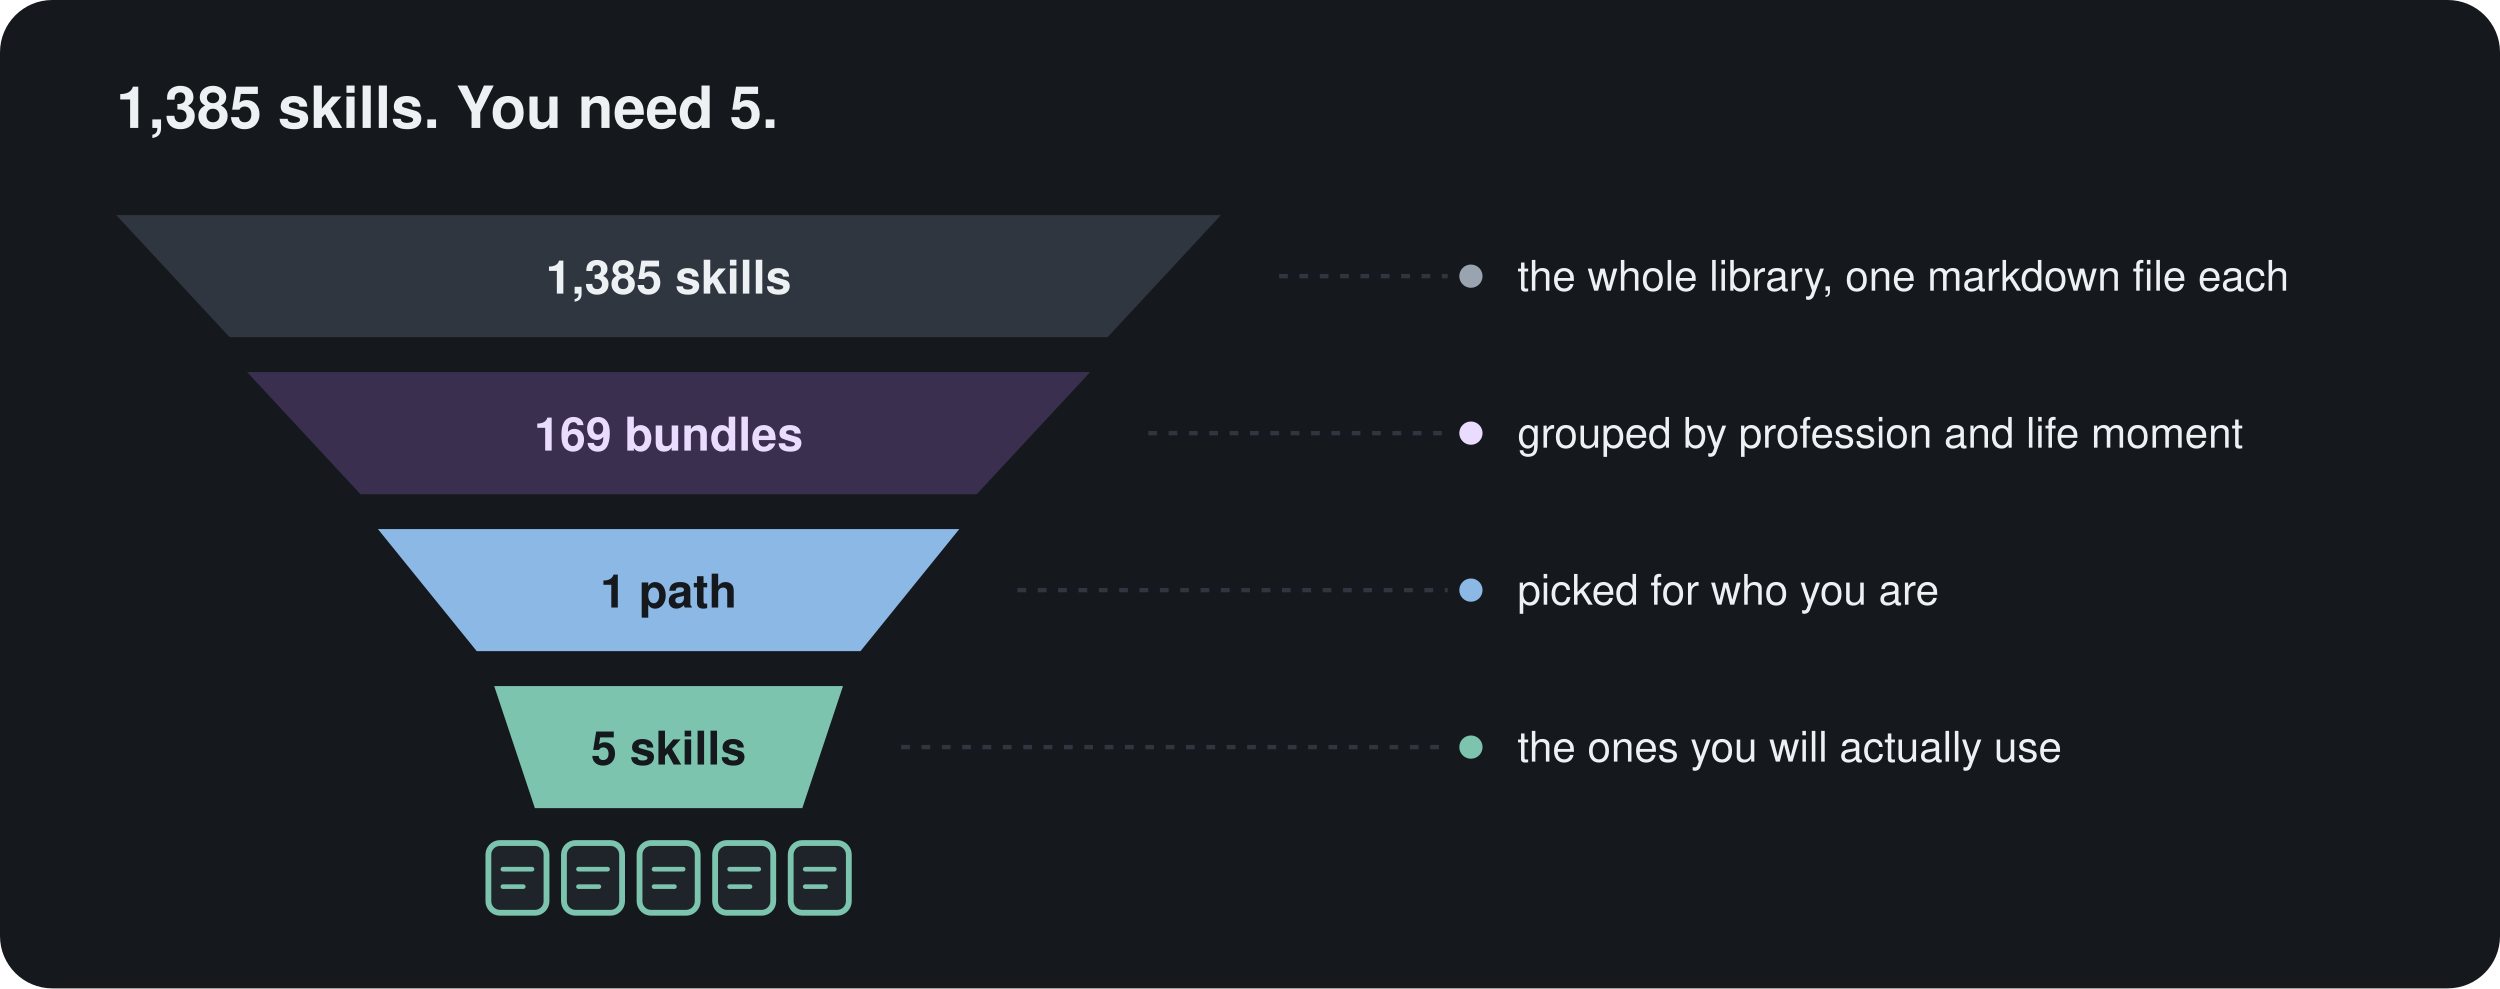
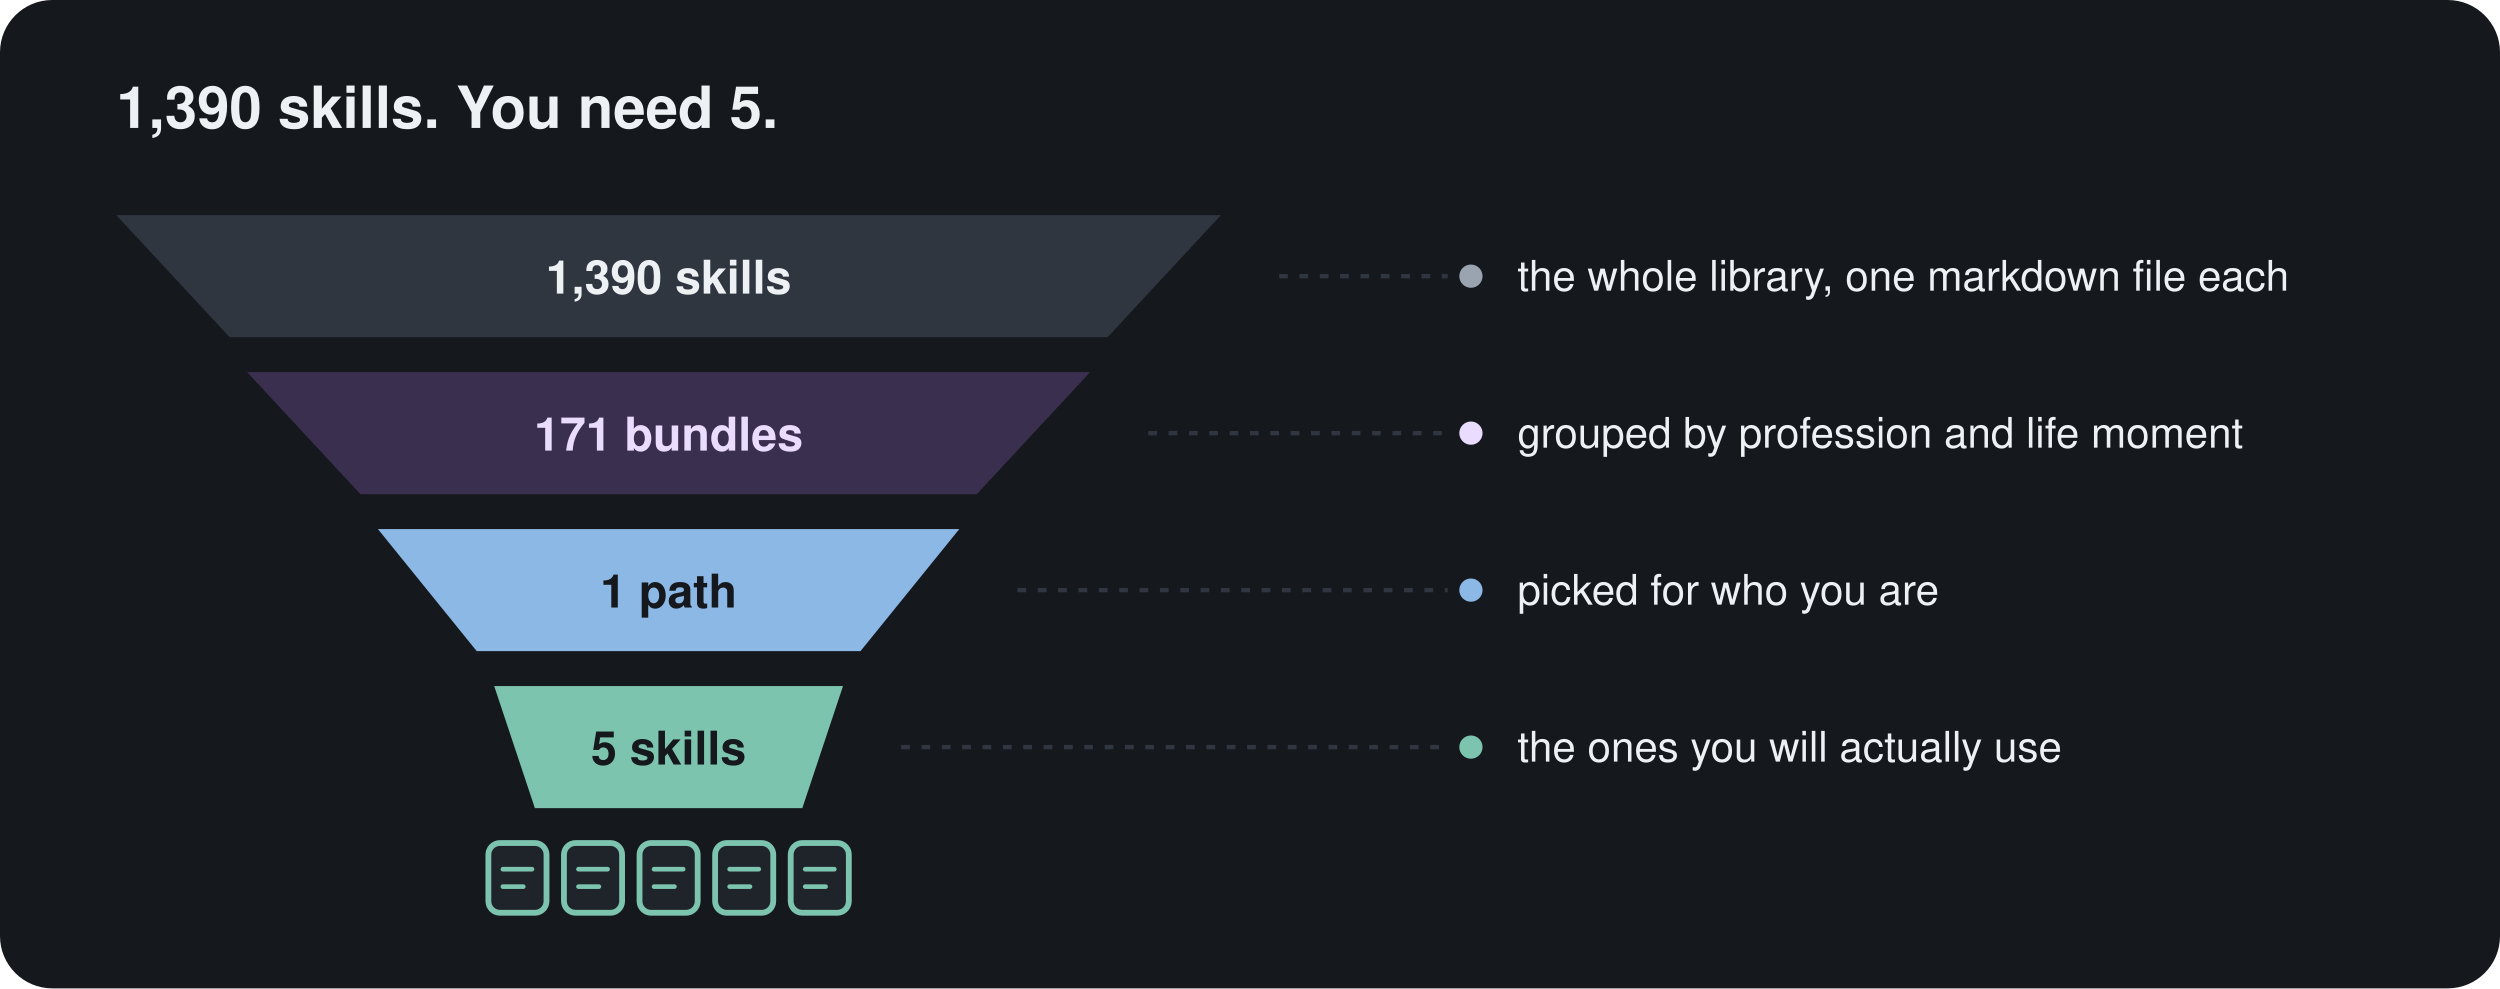
- <svg xmlns="http://www.w3.org/2000/svg" width="860" height="340" viewBox="0 0 860 340" role="img" aria-label="A funnel: 1,385 skills in the library, 169 bundles, one path picked for you, and the 5 skills you will actually use.">
+ <svg xmlns="http://www.w3.org/2000/svg" width="860" height="340" viewBox="0 0 860 340" role="img" aria-label="A funnel: 1,390 skills in the library, 171 bundles, one path picked for you, and the 5 skills you will actually use.">
  <style>
    text{font-family:-apple-system, BlinkMacSystemFont, 'Segoe UI', 'PingFang SC', 'Microsoft YaHei', Helvetica, Arial, sans-serif}
    .ttl{font-size:20px;font-weight:700;fill:#eef1f4}
    .big{font-size:16px;font-weight:700}
    .small{font-size:14.5px;fill:#eef1f4}
    @keyframes rin{0%{opacity:0;transform:translateY(8px)}6%,100%{opacity:1;transform:none}}
    .r0{animation:rin 8s 0.00s infinite both}.r1{animation:rin 8s 0.50s infinite both}.r2{animation:rin 8s 1.00s infinite both}.r3{animation:rin 8s 1.50s infinite both}@keyframes drop0{0%{transform:translate(0,0);opacity:0}8%{opacity:1}70%{transform:translate(108px,208px);opacity:1}82%,100%{transform:translate(108px,208px);opacity:0}}.d0{animation:drop0 3.6s 0.00s ease-in infinite}@keyframes drop1{0%{transform:translate(0,0);opacity:0}8%{opacity:1}70%{transform:translate(54px,208px);opacity:1}82%,100%{transform:translate(54px,208px);opacity:0}}.d1{animation:drop1 3.6s 0.45s ease-in infinite}@keyframes drop2{0%{transform:translate(0,0);opacity:0}8%{opacity:1}70%{transform:translate(0px,208px);opacity:1}82%,100%{transform:translate(0px,208px);opacity:0}}.d2{animation:drop2 3.6s 0.90s ease-in infinite}@keyframes drop3{0%{transform:translate(0,0);opacity:0}8%{opacity:1}70%{transform:translate(-54px,208px);opacity:1}82%,100%{transform:translate(-54px,208px);opacity:0}}.d3{animation:drop3 3.6s 1.35s ease-in infinite}@keyframes drop4{0%{transform:translate(0,0);opacity:0}8%{opacity:1}70%{transform:translate(-108px,208px);opacity:1}82%,100%{transform:translate(-108px,208px);opacity:0}}.d4{animation:drop4 3.6s 1.80s ease-in infinite}@keyframes drop5{0%{transform:translate(0,0);opacity:0}8%{opacity:1}70%{transform:translate(81px,208px);opacity:1}82%,100%{transform:translate(81px,208px);opacity:0}}.d5{animation:drop5 3.6s 2.25s ease-in infinite}@keyframes drop6{0%{transform:translate(0,0);opacity:0}8%{opacity:1}70%{transform:translate(-27px,208px);opacity:1}82%,100%{transform:translate(-27px,208px);opacity:0}}.d6{animation:drop6 3.6s 2.70s ease-in infinite}@keyframes drop7{0%{transform:translate(0,0);opacity:0}8%{opacity:1}70%{transform:translate(-81px,208px);opacity:1}82%,100%{transform:translate(-81px,208px);opacity:0}}.d7{animation:drop7 3.6s 3.15s ease-in infinite}
    .dot{opacity:0}
    @keyframes pop{0%,40%{opacity:0;transform:translateY(-6px)}55%,100%{opacity:1;transform:none}}
    .f{animation:pop 8s infinite both}
    @media (prefers-reduced-motion: reduce){.r0,.r1,.r2,.r3,.f{animation:none!important;opacity:1!important}.dot{animation:none!important;opacity:0!important}}
  </style>
  <rect width="860" height="340" rx="18" fill="#15181d" />
-   <text x="40" y="44" class="ttl">1,385 skills. You need 5.</text>
+   <text x="40" y="44" class="ttl">1,390 skills. You need 5.</text>
  <g class="r0">
    <path d="M40 74H420L381 116H79Z" fill="#2f3640" />
-     <text x="230" y="101" text-anchor="middle" class="big" fill="#eef1f4">1,385 skills</text>
+     <text x="230" y="101" text-anchor="middle" class="big" fill="#eef1f4">1,390 skills</text>
    <path d="M440 95H498" stroke="#2f3640" stroke-width="1.5" stroke-dasharray="3 4" />
    <circle cx="506" cy="95" r="4" fill="#9aa4b1" />
    <text x="522" y="100" class="small">the whole library, one markdown file each</text>
  </g>
  <g class="r1">
    <path d="M85 128H375L336 170H124Z" fill="#3b2f4f" />
-     <text x="230" y="155" text-anchor="middle" class="big" fill="#e9dcff">169 bundles</text>
+     <text x="230" y="155" text-anchor="middle" class="big" fill="#e9dcff">171 bundles</text>
    <path d="M395 149H498" stroke="#2f3640" stroke-width="1.5" stroke-dasharray="3 4" />
    <circle cx="506" cy="149" r="4" fill="#e9dcff" />
    <text x="522" y="154" class="small">grouped by profession and life moment</text>
  </g>
  <g class="r2">
    <path d="M130 182H330L296 224H164Z" fill="#8cb8e6" />
    <text x="230" y="209" text-anchor="middle" class="big" fill="#15181d">1 path</text>
    <path d="M350 203H498" stroke="#2f3640" stroke-width="1.5" stroke-dasharray="3 4" />
    <circle cx="506" cy="203" r="4" fill="#8cb8e6" />
    <text x="522" y="208" class="small">picked for who you are</text>
  </g>
  <g class="r3">
    <path d="M170 236H290L276 278H184Z" fill="#7cc4ae" />
    <text x="230" y="263" text-anchor="middle" class="big" fill="#15181d">5 skills</text>
    <path d="M310 257H498" stroke="#2f3640" stroke-width="1.5" stroke-dasharray="3 4" />
    <circle cx="506" cy="257" r="4" fill="#7cc4ae" />
    <text x="522" y="262" class="small">the ones you will actually use</text>
  </g>
  <circle cx="110" cy="60" r="4" fill="#f2a65a" class="dot d0" />
  <circle cx="170" cy="60" r="4" fill="#f2a65a" class="dot d1" />
  <circle cx="230" cy="60" r="4" fill="#f2a65a" class="dot d2" />
  <circle cx="290" cy="60" r="4" fill="#f2a65a" class="dot d3" />
  <circle cx="350" cy="60" r="4" fill="#f2a65a" class="dot d4" />
  <circle cx="140" cy="60" r="4" fill="#f2a65a" class="dot d5" />
  <circle cx="260" cy="60" r="4" fill="#f2a65a" class="dot d6" />
  <circle cx="320" cy="60" r="4" fill="#f2a65a" class="dot d7" />
  <rect x="168" y="290" width="20" height="24" rx="4" fill="#1f242b" stroke="#7cc4ae" stroke-width="2" class="f" style="animation-delay:2.00s" />
  <path d="M173 299h10M173 305h7" stroke="#7cc4ae" stroke-width="1.6" stroke-linecap="round" class="f" style="animation-delay:2.00s" />
  <rect x="194" y="290" width="20" height="24" rx="4" fill="#1f242b" stroke="#7cc4ae" stroke-width="2" class="f" style="animation-delay:2.15s" />
  <path d="M199 299h10M199 305h7" stroke="#7cc4ae" stroke-width="1.6" stroke-linecap="round" class="f" style="animation-delay:2.15s" />
  <rect x="220" y="290" width="20" height="24" rx="4" fill="#1f242b" stroke="#7cc4ae" stroke-width="2" class="f" style="animation-delay:2.30s" />
  <path d="M225 299h10M225 305h7" stroke="#7cc4ae" stroke-width="1.6" stroke-linecap="round" class="f" style="animation-delay:2.30s" />
  <rect x="246" y="290" width="20" height="24" rx="4" fill="#1f242b" stroke="#7cc4ae" stroke-width="2" class="f" style="animation-delay:2.45s" />
  <path d="M251 299h10M251 305h7" stroke="#7cc4ae" stroke-width="1.6" stroke-linecap="round" class="f" style="animation-delay:2.45s" />
  <rect x="272" y="290" width="20" height="24" rx="4" fill="#1f242b" stroke="#7cc4ae" stroke-width="2" class="f" style="animation-delay:2.60s" />
  <path d="M277 299h10M277 305h7" stroke="#7cc4ae" stroke-width="1.6" stroke-linecap="round" class="f" style="animation-delay:2.60s" />
</svg>
